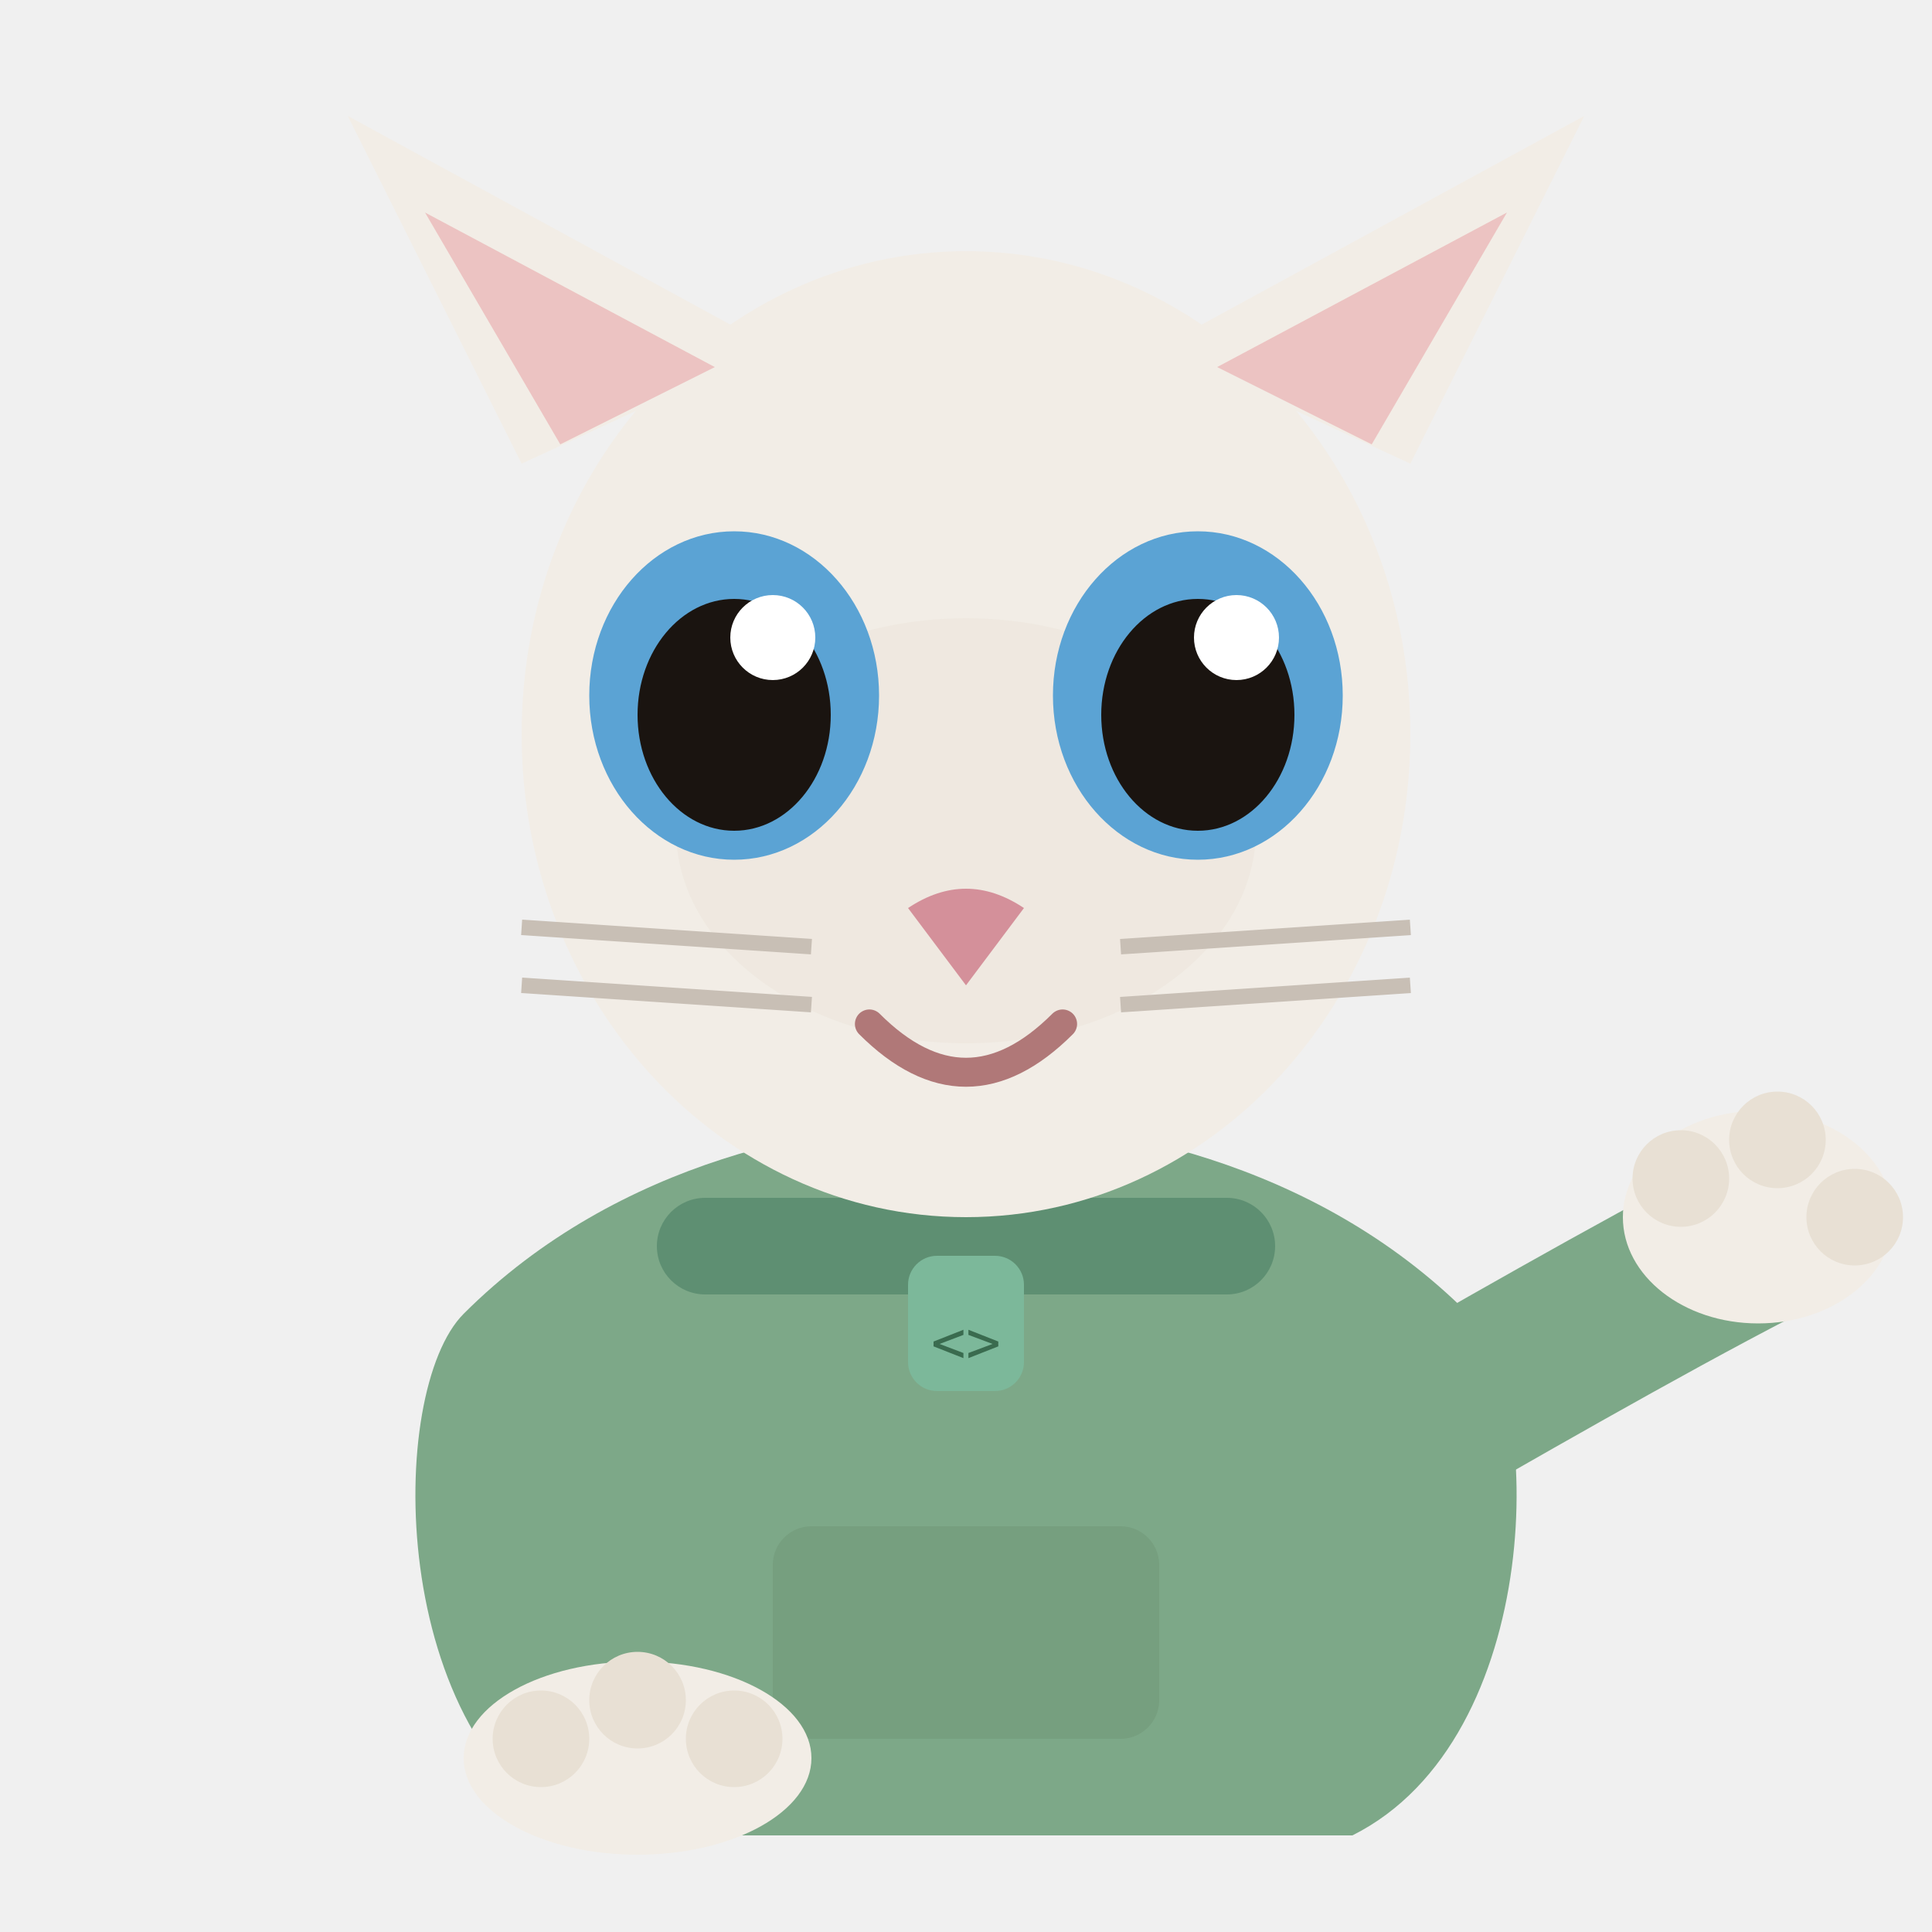
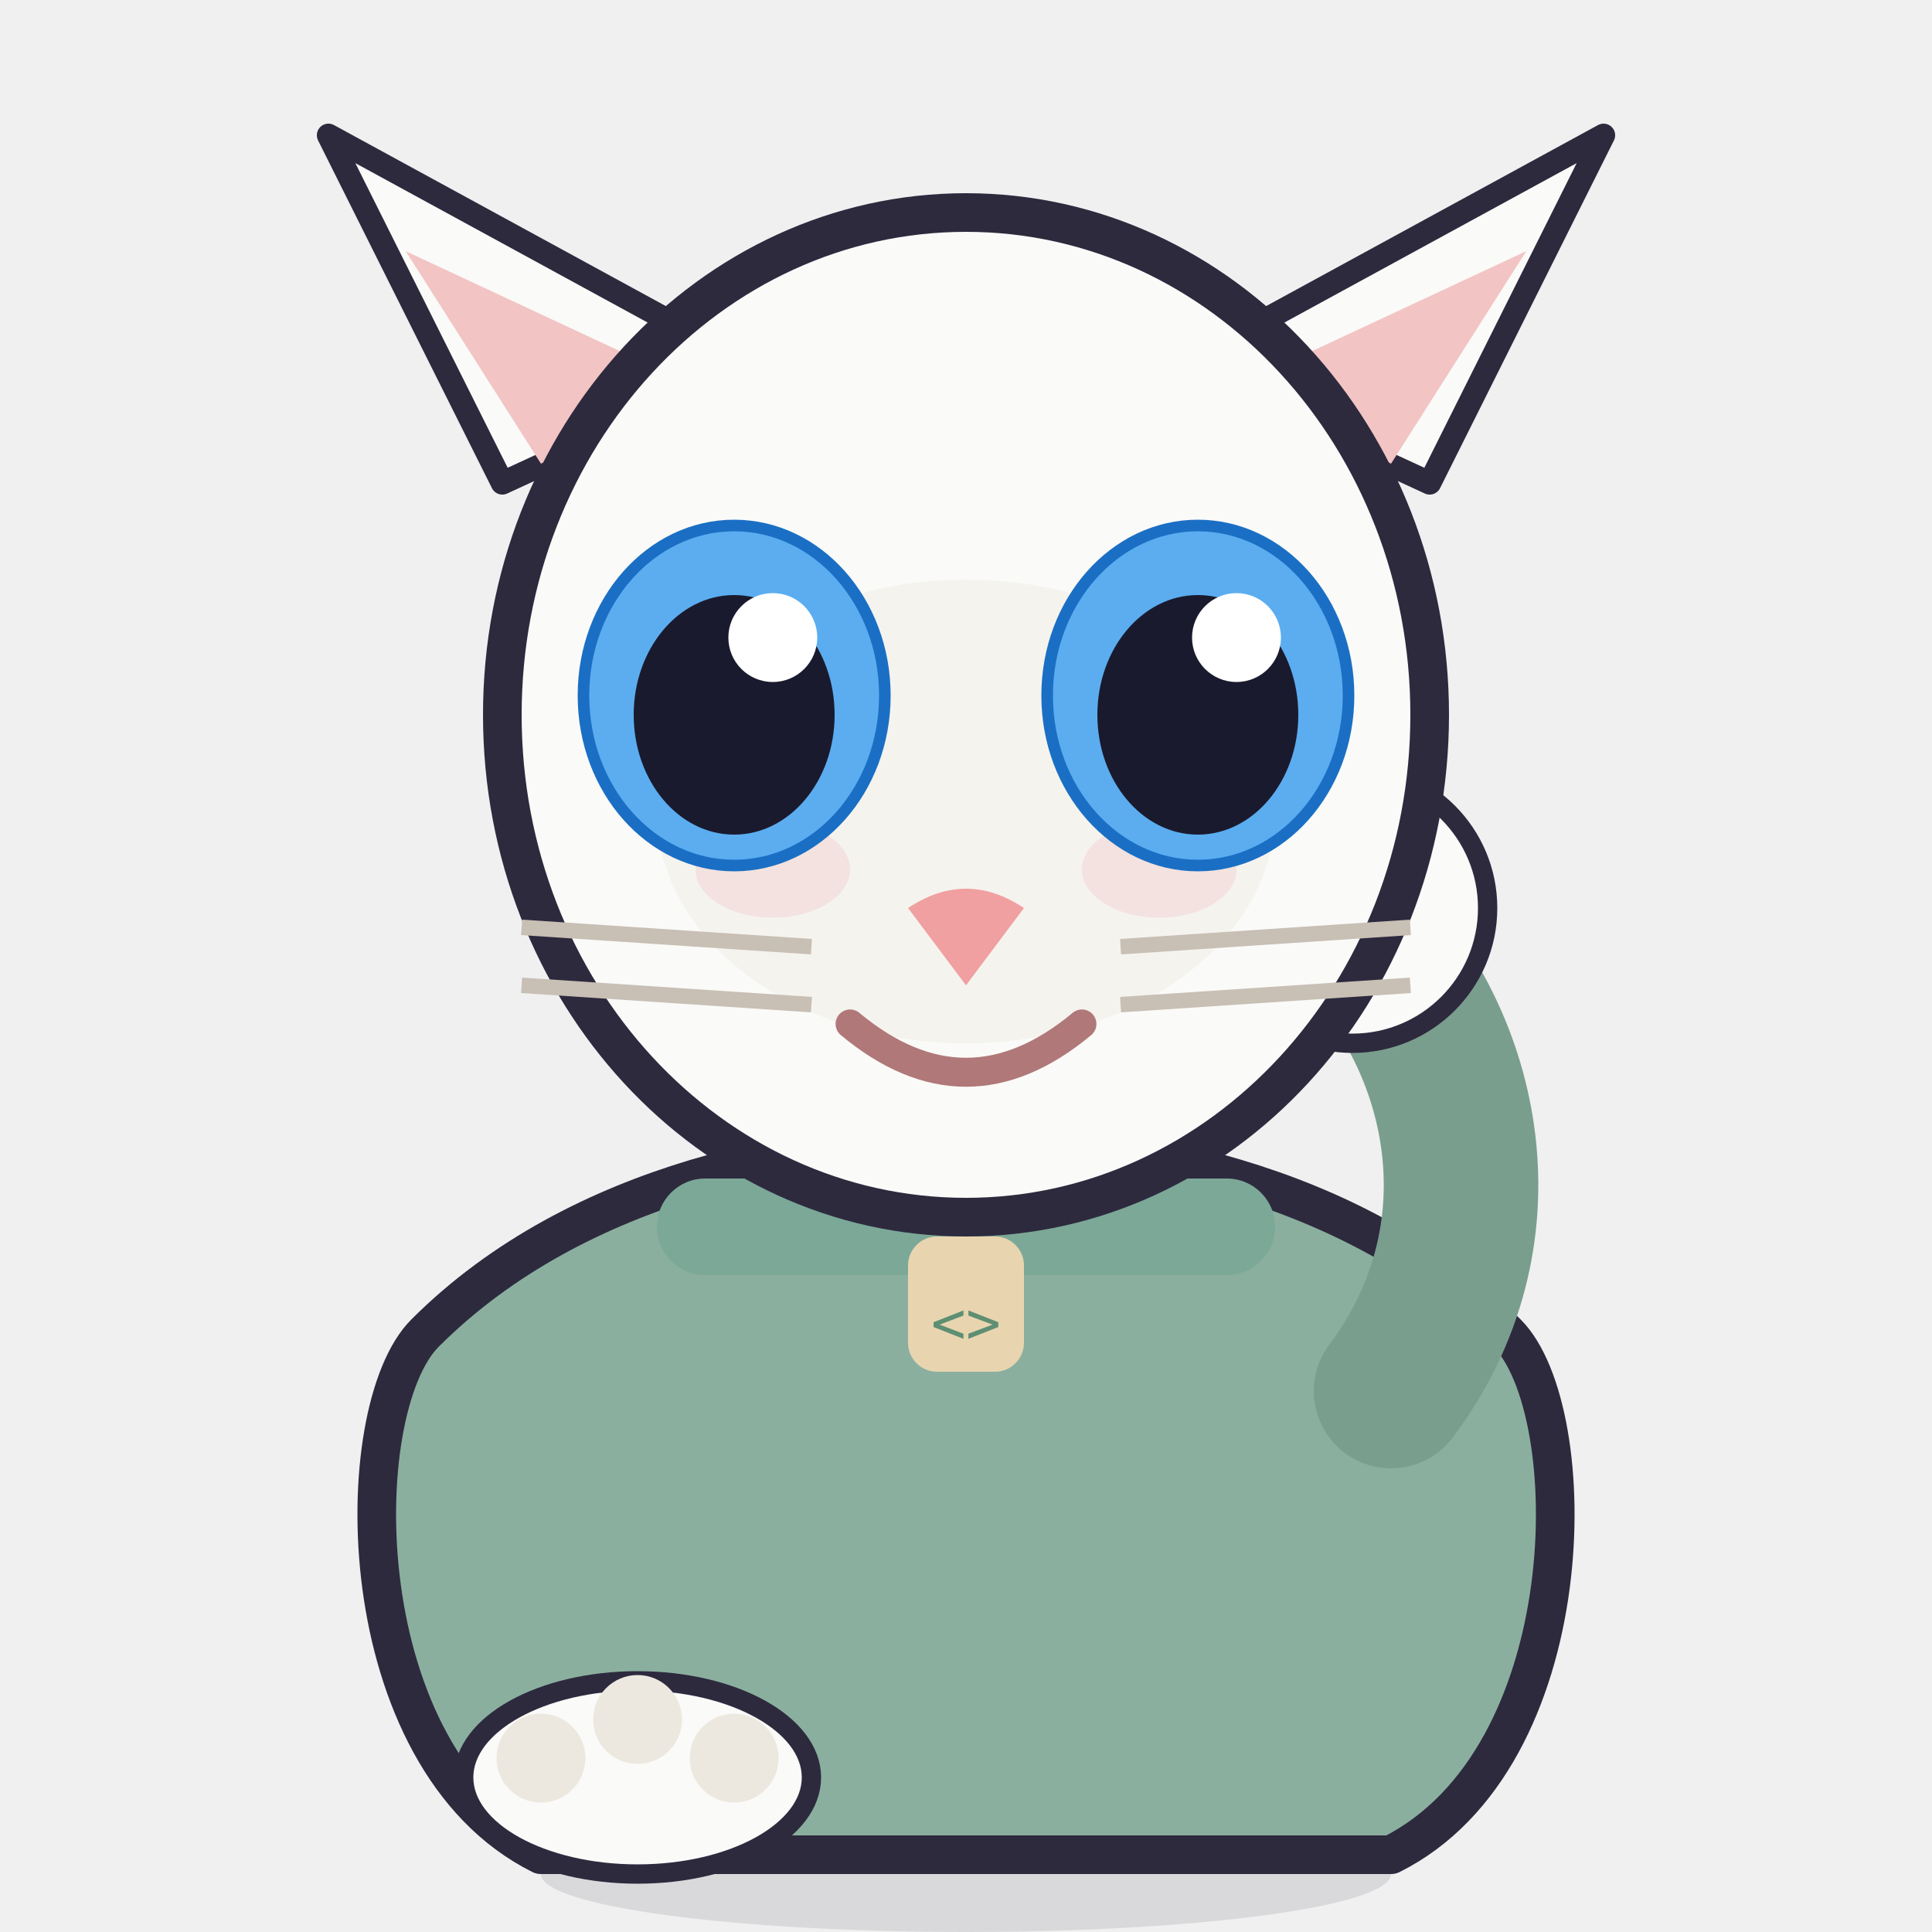
- <svg xmlns="http://www.w3.org/2000/svg" viewBox="0 0 100 100" width="100" height="100" role="img" aria-label="Junior Casey — point">
-   <path d="M24,68 C20,72 20,90 30,95 L70,95 C80,90 80,72 76,68 C68,60 57,58 50,58 C43,58 32,60 24,68 Z" fill="#7DA888" />
-   <rect x="40" y="79" width="20" height="11" rx="2" fill="#6B9070" opacity="0.4" />
-   <ellipse cx="33" cy="91" rx="9" ry="5" fill="#F2EDE6" />
-   <circle cx="28" cy="90" r="2.5" fill="#E8E0D4" />
-   <circle cx="33" cy="88" r="2.5" fill="#E8E0D4" />
-   <circle cx="38" cy="90" r="2.5" fill="#E8E0D4" />
-   <path d="M73,74 C80,70 87,66 93,63" stroke="#7DA888" stroke-width="9" fill="none" stroke-linecap="round" />
-   <ellipse cx="91" cy="63" rx="7" ry="5.5" fill="#F2EDE6" />
-   <circle cx="87" cy="61" r="2.5" fill="#E8E0D4" />
-   <circle cx="92" cy="59" r="2.5" fill="#E8E0D4" />
-   <circle cx="96" cy="63" r="2.5" fill="#E8E0D4" />
-   <rect x="34" y="62" width="32" height="5" rx="2.5" fill="#5E8F72" />
-   <rect x="47" y="65" width="6" height="7" rx="1.5" fill="#7CB89A" />
-   <text x="50" y="70.5" text-anchor="middle" font-family="monospace" font-size="3" fill="#3A6B4F">&lt;&gt;</text>
-   <ellipse cx="50" cy="38" rx="23" ry="25" fill="#F2EDE6" />
-   <ellipse cx="50" cy="43" rx="15" ry="11" fill="#E8E0D4" opacity="0.35" />
-   <path d="M27,24 L18,6 L40,18 Z" fill="#F2EDE6" />
-   <path d="M29,23 L22,11 L37,19 Z" fill="#EAB5B5" opacity="0.75" />
-   <path d="M73,24 L82,6 L60,18 Z" fill="#F2EDE6" />
-   <path d="M71,23 L78,11 L63,19 Z" fill="#EAB5B5" opacity="0.75" />
-   <ellipse cx="38" cy="36" rx="7.5" ry="8.5" fill="#5BA3D4" />
-   <ellipse cx="38" cy="37" rx="5" ry="6" fill="#1A1410" />
-   <circle cx="40" cy="33" r="2.2" fill="#fff" />
-   <ellipse cx="62" cy="36" rx="7.5" ry="8.5" fill="#5BA3D4" />
-   <ellipse cx="62" cy="37" rx="5" ry="6" fill="#1A1410" />
-   <circle cx="64" cy="33" r="2.2" fill="#fff" />
-   <path d="M47,47 L50,51 L53,47 Q50,45 47,47 Z" fill="#D4909A" />
-   <path d="M45,53 Q50,58 55,53" stroke="#B07878" stroke-width="1.5" fill="none" stroke-linecap="round" />
-   <line x1="27" y1="48" x2="42" y2="49" stroke="#C8BFB5" stroke-width="0.8" />
-   <line x1="27" y1="51" x2="42" y2="52" stroke="#C8BFB5" stroke-width="0.8" />
-   <line x1="58" y1="49" x2="73" y2="48" stroke="#C8BFB5" stroke-width="0.8" />
-   <line x1="58" y1="52" x2="73" y2="51" stroke="#C8BFB5" stroke-width="0.8" />
+ <svg xmlns="http://www.w3.org/2000/svg" viewBox="0 0 100 100" width="100" height="100" role="img" aria-label="Junior Casey, point">
+   <ellipse cx="50" cy="97" rx="22" ry="3" fill="#2D2A3E" opacity="0.12" />
+   <path d="M22,69 C18,73 18,91 28,96 L72,96 C82,91 82,73 78,69 C70,61 58,59 50,59 C42,59 30,61 22,69 Z" fill="#8BAF9F" stroke="#2D2A3E" stroke-width="2" stroke-linejoin="round" />
+   <rect x="34" y="61" width="32" height="5" rx="2.5" fill="#7CA897" />
+   <rect x="47" y="64" width="6" height="7" rx="1.5" fill="#E8D5B0" />
+   <text x="50" y="69.5" text-anchor="middle" font-family="monospace" font-size="3" fill="#5E8F72">&lt;&gt;</text>
+   <ellipse cx="33" cy="92" rx="9" ry="5" fill="#FAFAF8" stroke="#2D2A3E" stroke-width="1" />
+   <circle cx="28" cy="91" r="2.3" fill="#EDE8DF" />
+   <circle cx="33" cy="89" r="2.3" fill="#EDE8DF" />
+   <circle cx="38" cy="91" r="2.3" fill="#EDE8DF" />
+   <path d="M72,72 C78,64 76,54 70,48" stroke="#7A9E8E" stroke-width="8" fill="none" stroke-linecap="round" />
+   <ellipse cx="70" cy="47" rx="7" ry="7" fill="#FAFAF8" stroke="#2D2A3E" stroke-width="1" />
+   <g>
+     <path d="M26,25 L17,7 L39,19 Z" fill="#FAFAF8" stroke="#2D2A3E" stroke-width="1.2" stroke-linejoin="round" />
+     <path d="M28,24 L21,13 L36,20 Z" fill="#F2C4C4" />
+     <path d="M74,25 L83,7 L61,19 Z" fill="#FAFAF8" stroke="#2D2A3E" stroke-width="1.2" stroke-linejoin="round" />
+     <path d="M72,24 L79,13 L64,20 Z" fill="#F2C4C4" />
+     <ellipse cx="50" cy="37" rx="24" ry="26" fill="#FAFAF8" stroke="#2D2A3E" stroke-width="2" stroke-linejoin="round" />
+     <ellipse cx="50" cy="42" rx="16" ry="12" fill="#EDE8DF" opacity="0.4" />
+     <ellipse cx="40" cy="45" rx="4" ry="2.5" fill="#F2C4C4" opacity="0.35" />
+     <ellipse cx="60" cy="45" rx="4" ry="2.5" fill="#F2C4C4" opacity="0.35" />
+     <ellipse cx="38" cy="36" rx="7.8" ry="8.8" fill="#5BADF0" stroke="#1A6FC4" stroke-width="0.6" />
+     <ellipse cx="38" cy="37" rx="5.2" ry="6.2" fill="#1A1A2E" />
+     <circle cx="40" cy="33" r="2.3" fill="#FFFFFF" />
+     <ellipse cx="62" cy="36" rx="7.8" ry="8.8" fill="#5BADF0" stroke="#1A6FC4" stroke-width="0.6" />
+     <ellipse cx="62" cy="37" rx="5.2" ry="6.2" fill="#1A1A2E" />
+     <circle cx="64" cy="33" r="2.3" fill="#FFFFFF" />
+     <path d="M47,47 L50 51 L53,47 Q50,45 47,47 Z" fill="#F0A0A0" />
+     <path d="M44,53 Q50,58 56,53" stroke="#B07878" stroke-width="1.5" fill="none" stroke-linecap="round" />
+     <line x1="27" y1="48" x2="42" y2="49" stroke="#C8BFB5" stroke-width="0.8" />
+     <line x1="27" y1="51" x2="42" y2="52" stroke="#C8BFB5" stroke-width="0.8" />
+     <line x1="58" y1="49" x2="73" y2="48" stroke="#C8BFB5" stroke-width="0.8" />
+     <line x1="58" y1="52" x2="73" y2="51" stroke="#C8BFB5" stroke-width="0.8" />
+   </g>
</svg>
